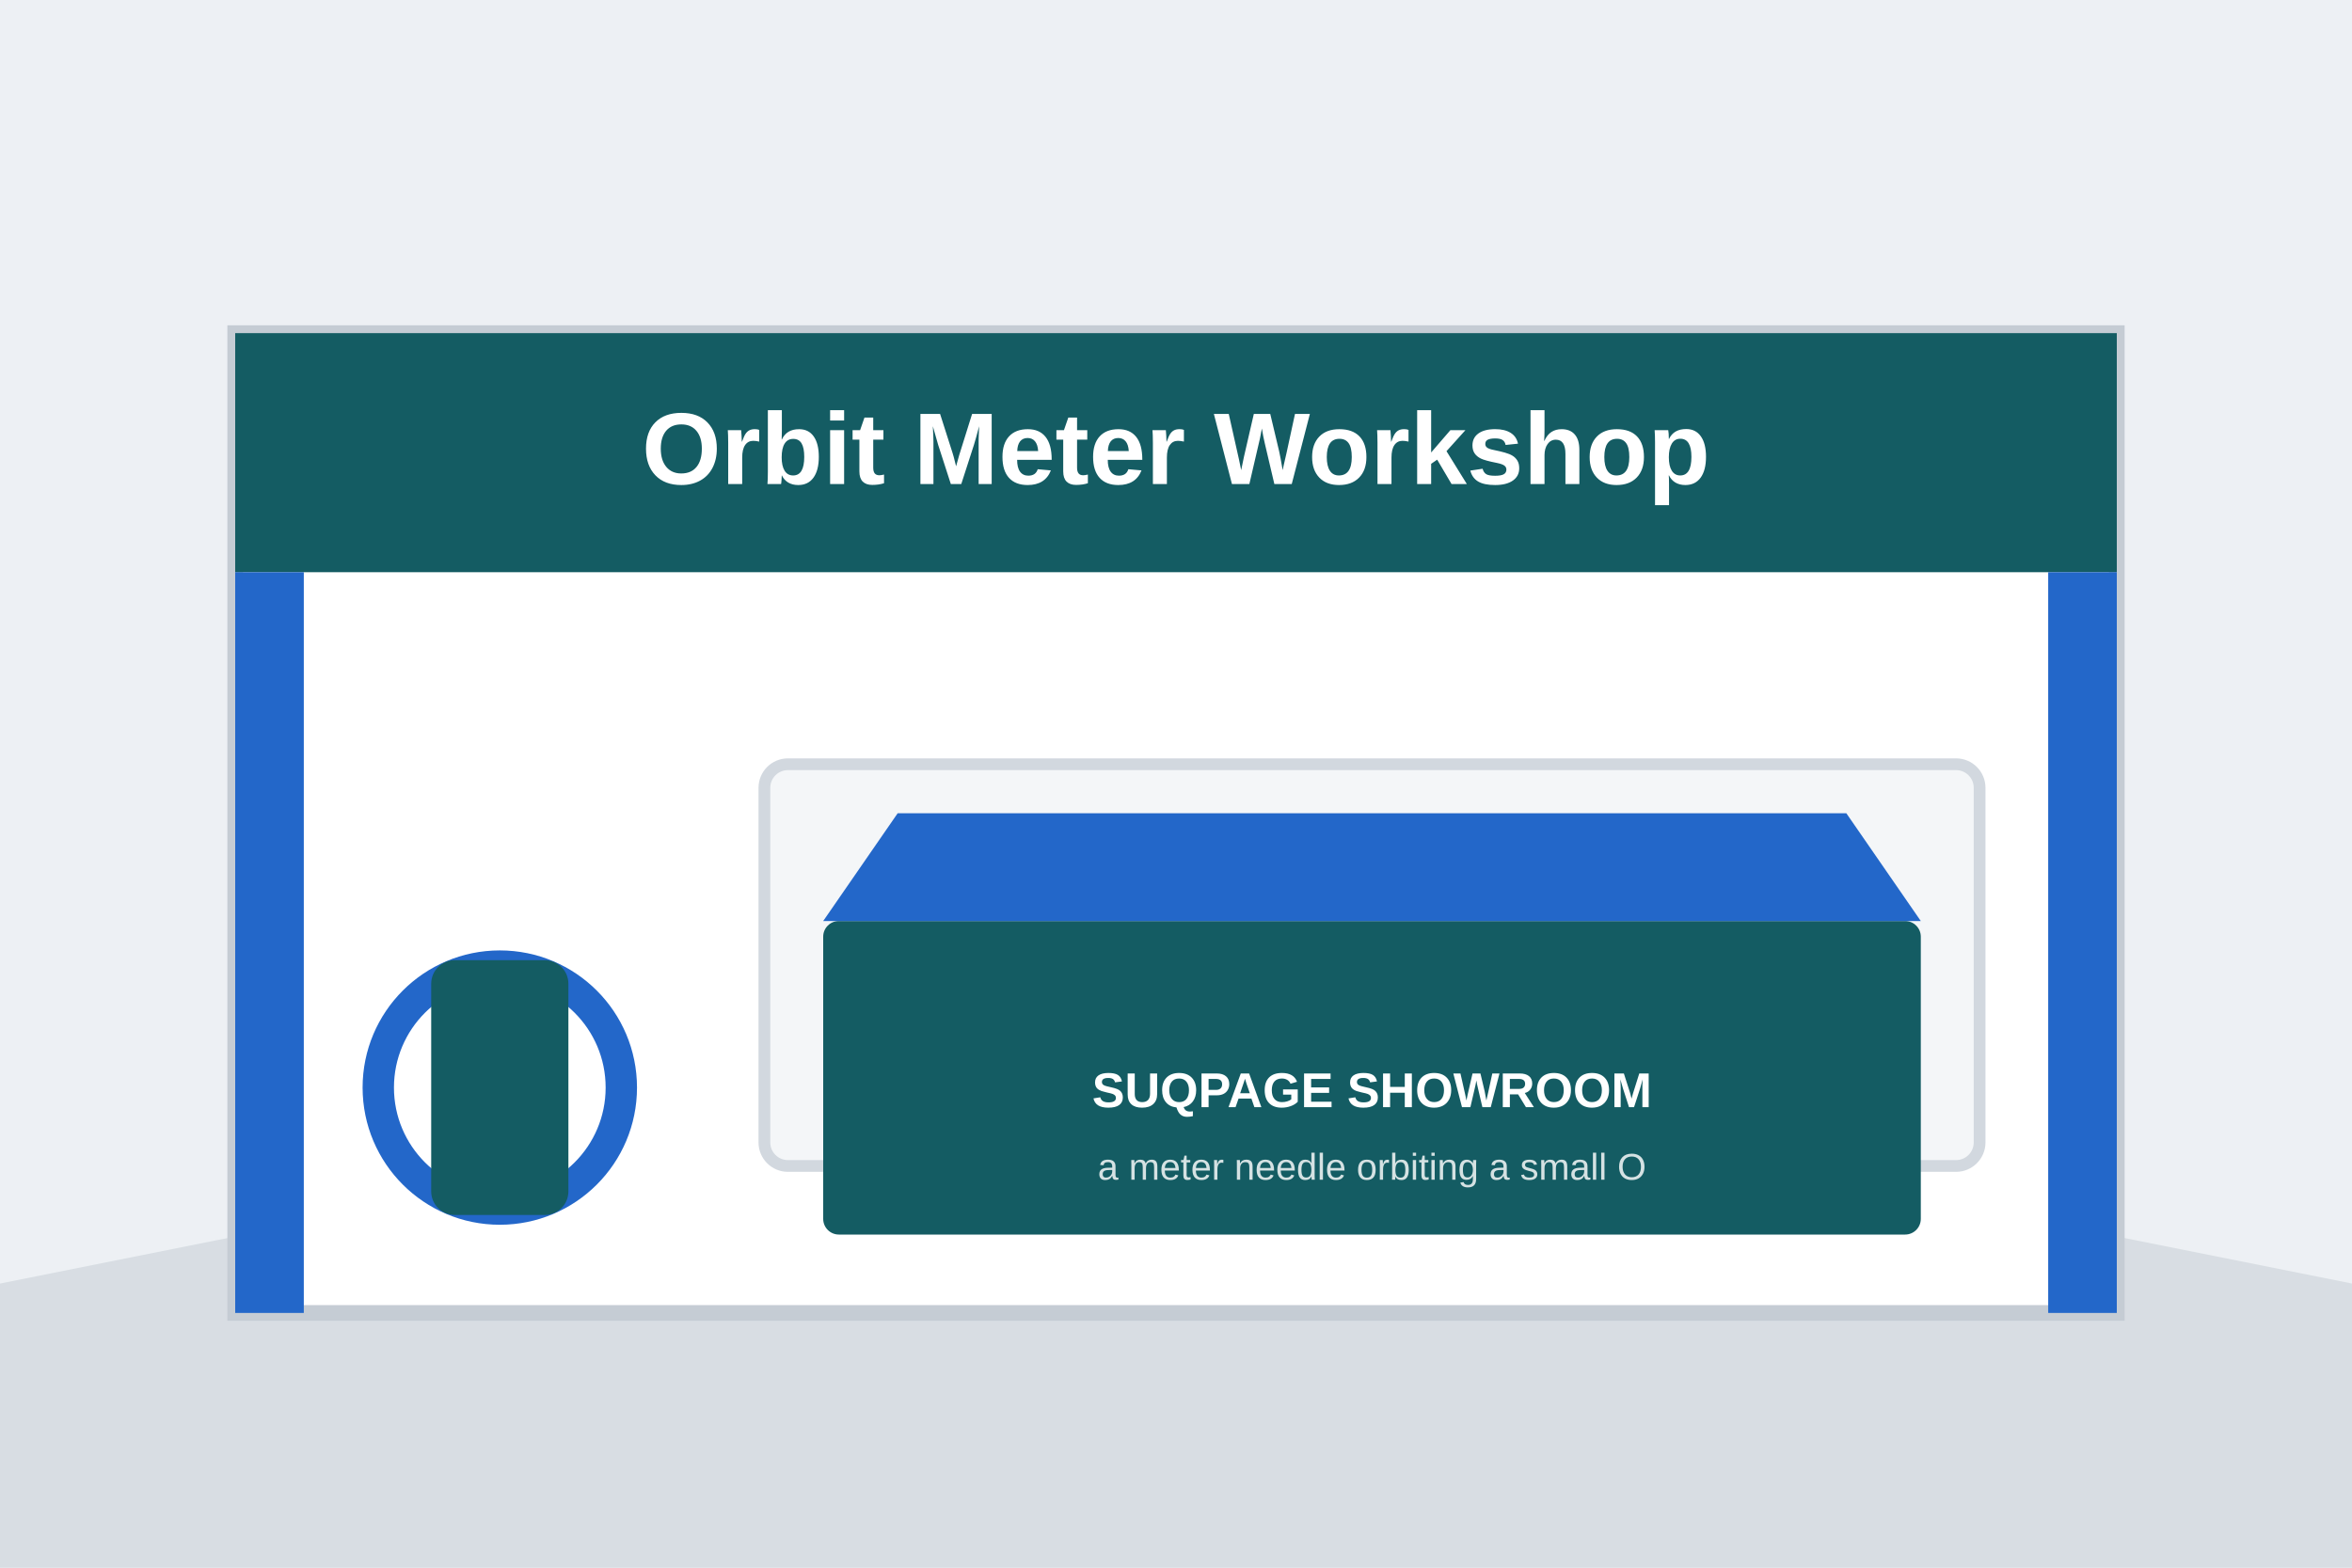
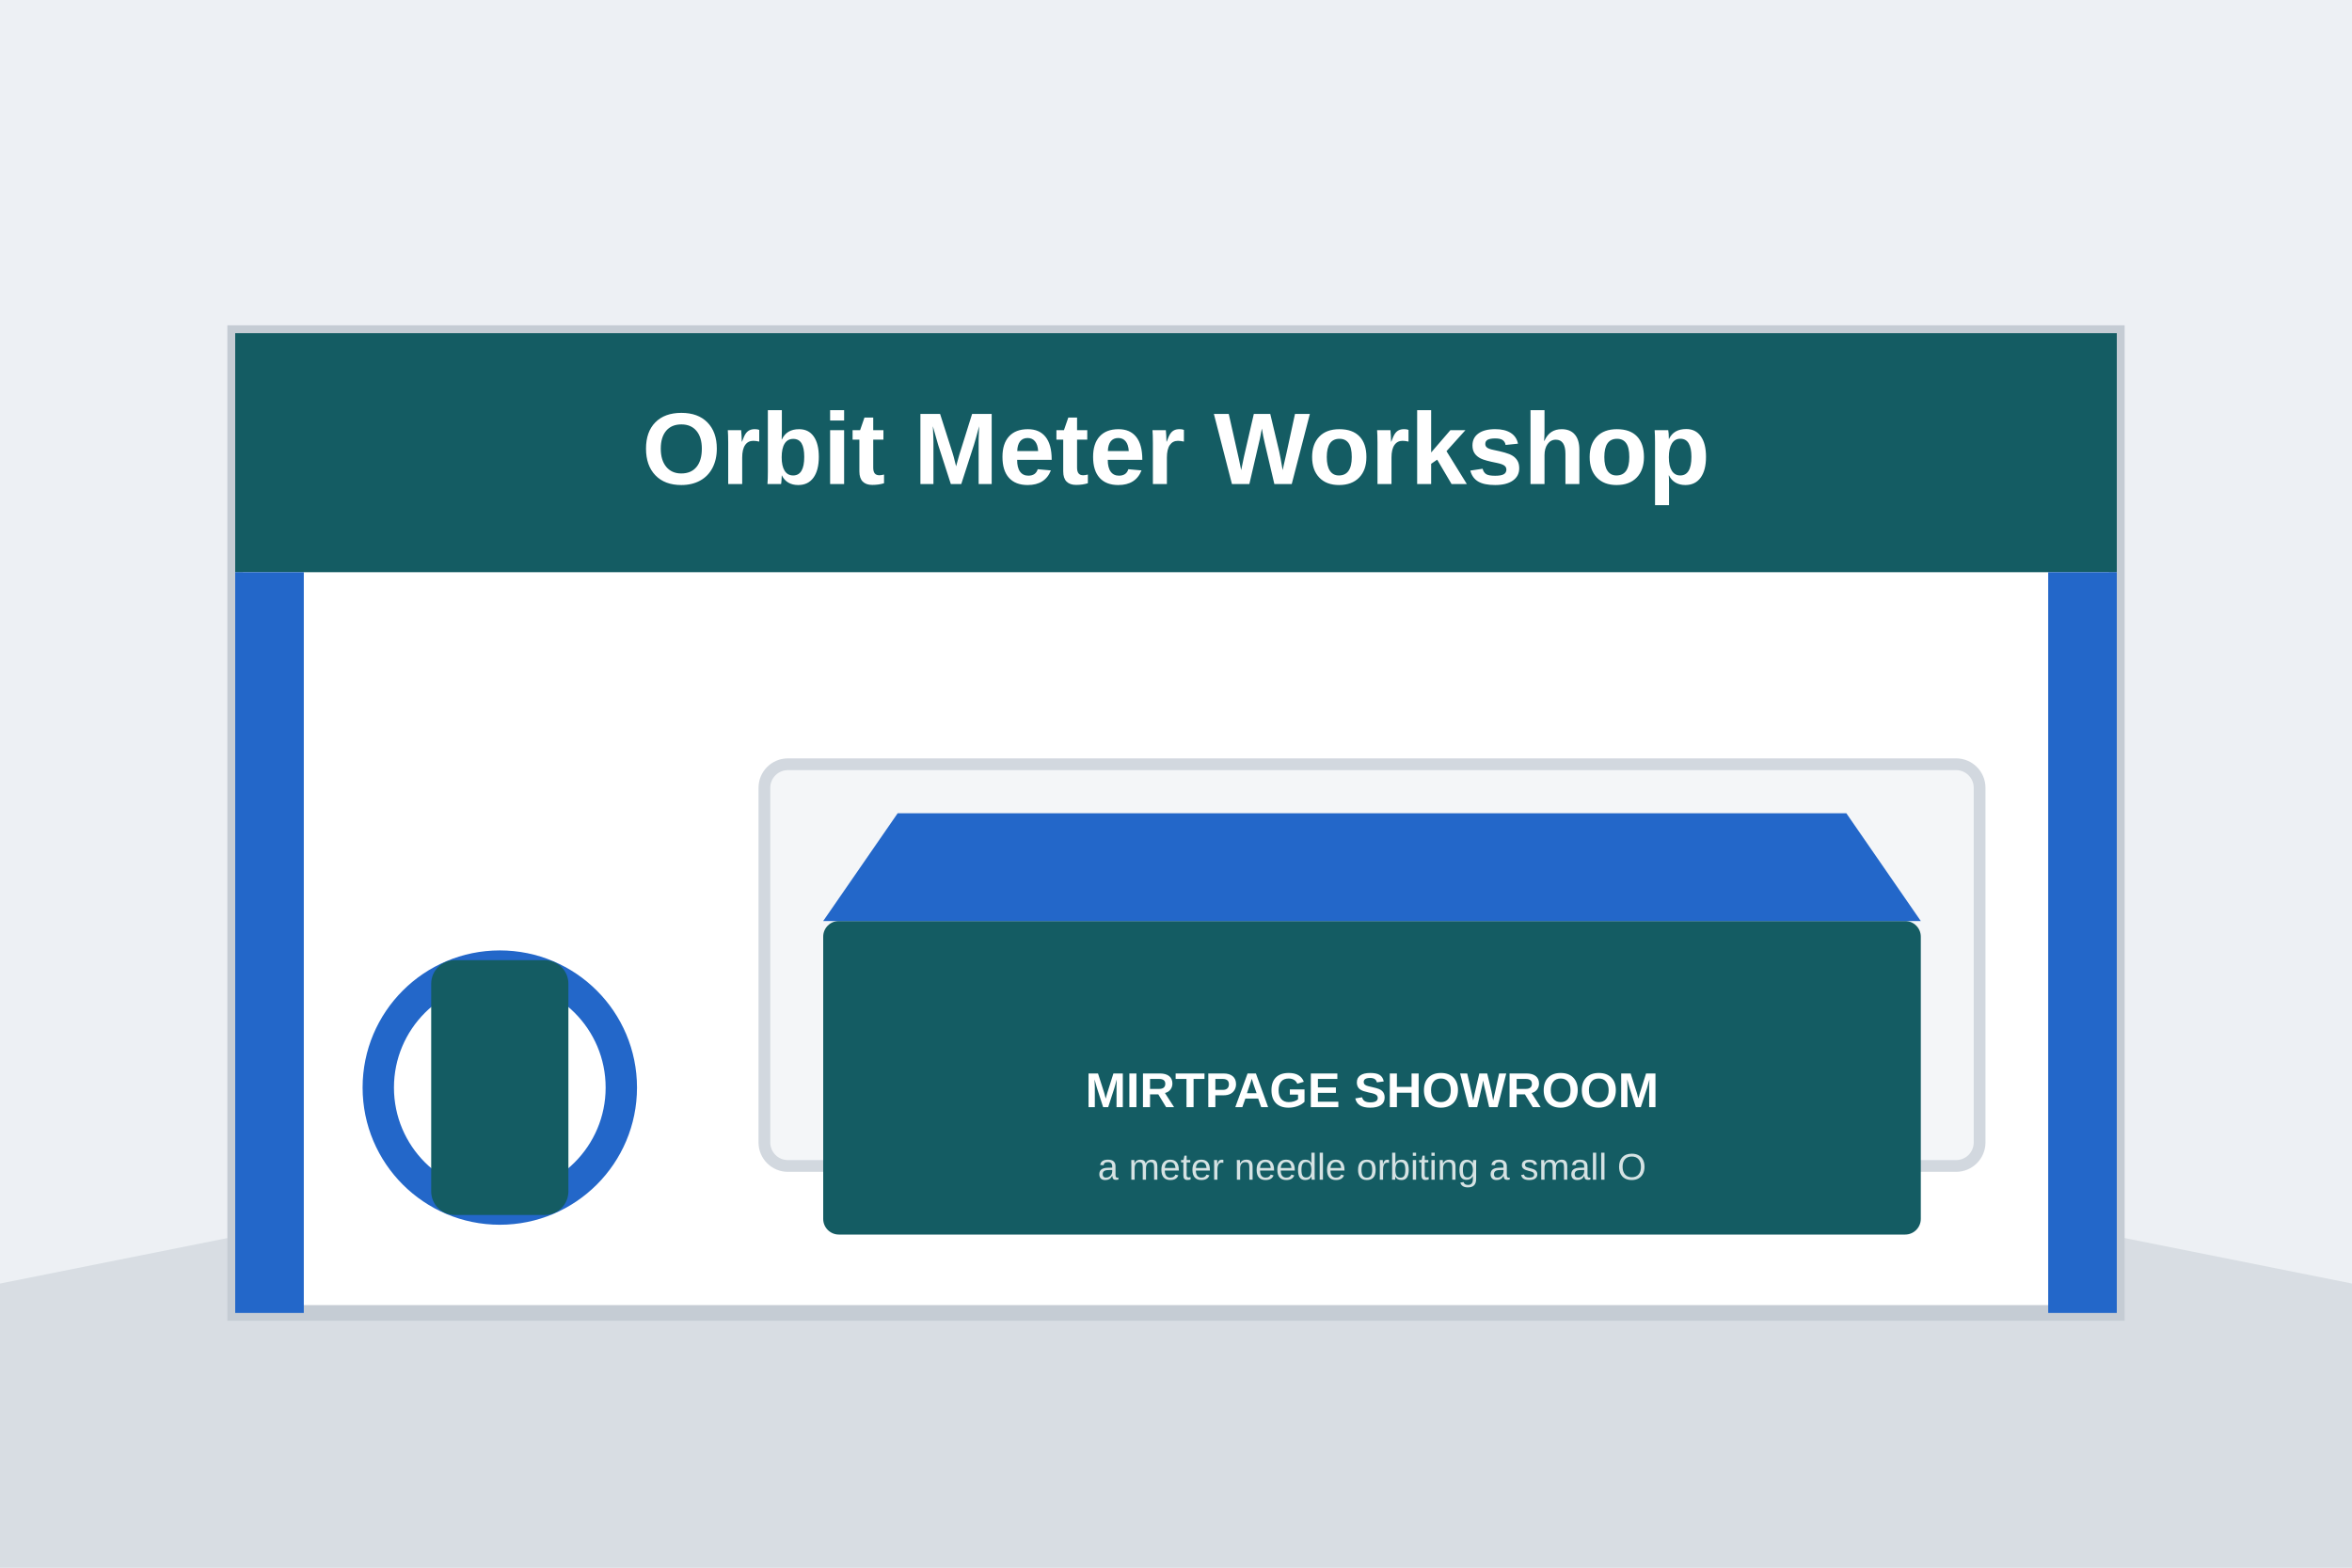
<svg xmlns="http://www.w3.org/2000/svg" viewBox="0 0 1200 800" role="img" aria-label="Illustrative booth for Orbit Meter Workshop">
  <rect width="1200" height="800" fill="#edf0f4" />
  <path d="M0 655L600 535l600 120v145H0z" fill="#d8dde3" />
  <path d="M120 170h960v500H120z" fill="#ffffff" stroke="#c5ccd4" stroke-width="8" />
  <path d="M120 170h960v122H120z" fill="#145c63" />
  <path d="M120 292h35v378h-35zM1045 292h35v378h-35z" fill="#2367c9" />
  <rect x="390" y="390" width="620" height="205" rx="12" fill="#f4f6f8" stroke="#d2d8df" stroke-width="6" />
  <rect x="420" y="470" width="560" height="160" rx="8" fill="#145c63" />
  <path d="M420 470h560l-38-55H458z" fill="#2367c9" />
  <circle cx="255" cy="555" r="62" fill="#ffffff" stroke="#2367c9" stroke-width="16" />
  <rect x="220" y="490" width="70" height="130" rx="12" fill="#145c63" />
  <text x="600" y="247" text-anchor="middle" font-family="Arial, Helvetica, sans-serif" font-size="52" font-weight="800" fill="#ffffff">Orbit Meter Workshop</text>
-   <text x="700" y="565" text-anchor="middle" font-family="Arial, Helvetica, sans-serif" font-size="25" font-weight="700" fill="#ffffff">SUQPAGE SHOWROOM</text>
+   <text x="700" y="565" text-anchor="middle" font-family="Arial, Helvetica, sans-serif" font-size="25" font-weight="700" fill="#ffffff">MIRTPAGE SHOWROOM</text>
  <text x="700" y="602" text-anchor="middle" font-family="Arial, Helvetica, sans-serif" font-size="19" fill="#ffffff" opacity=".82">a meter needle orbiting a small O</text>
</svg>
